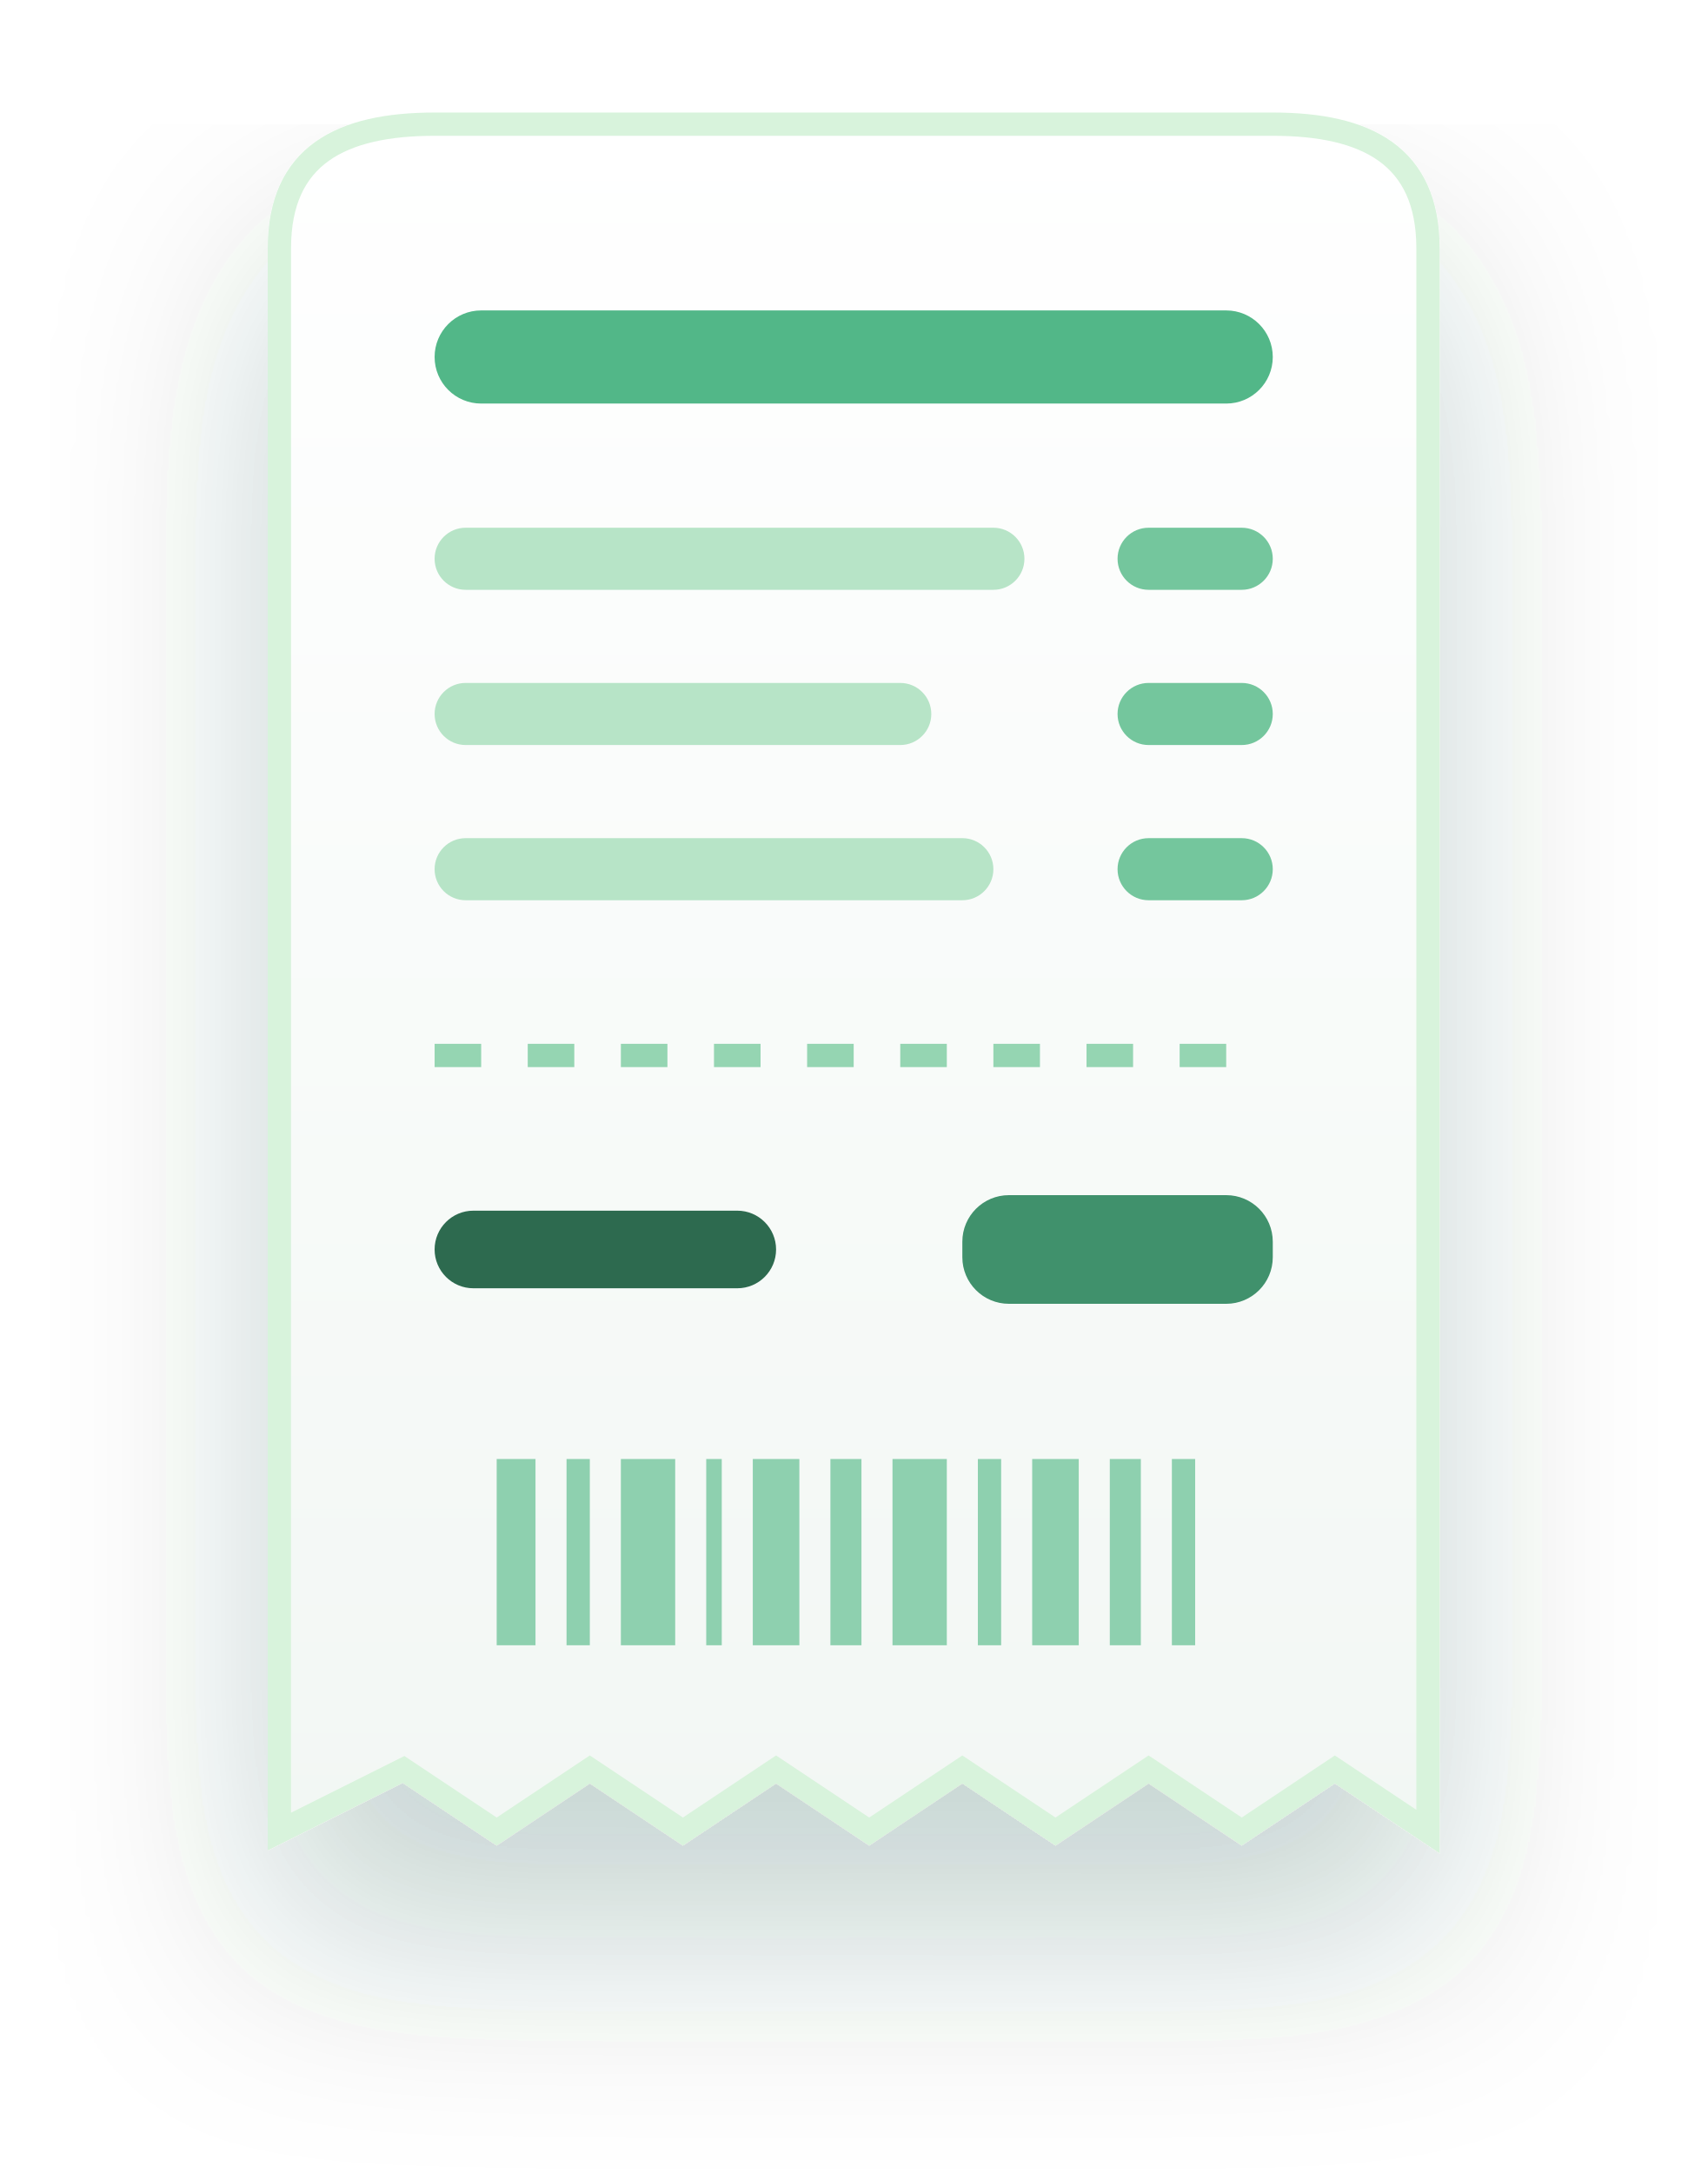
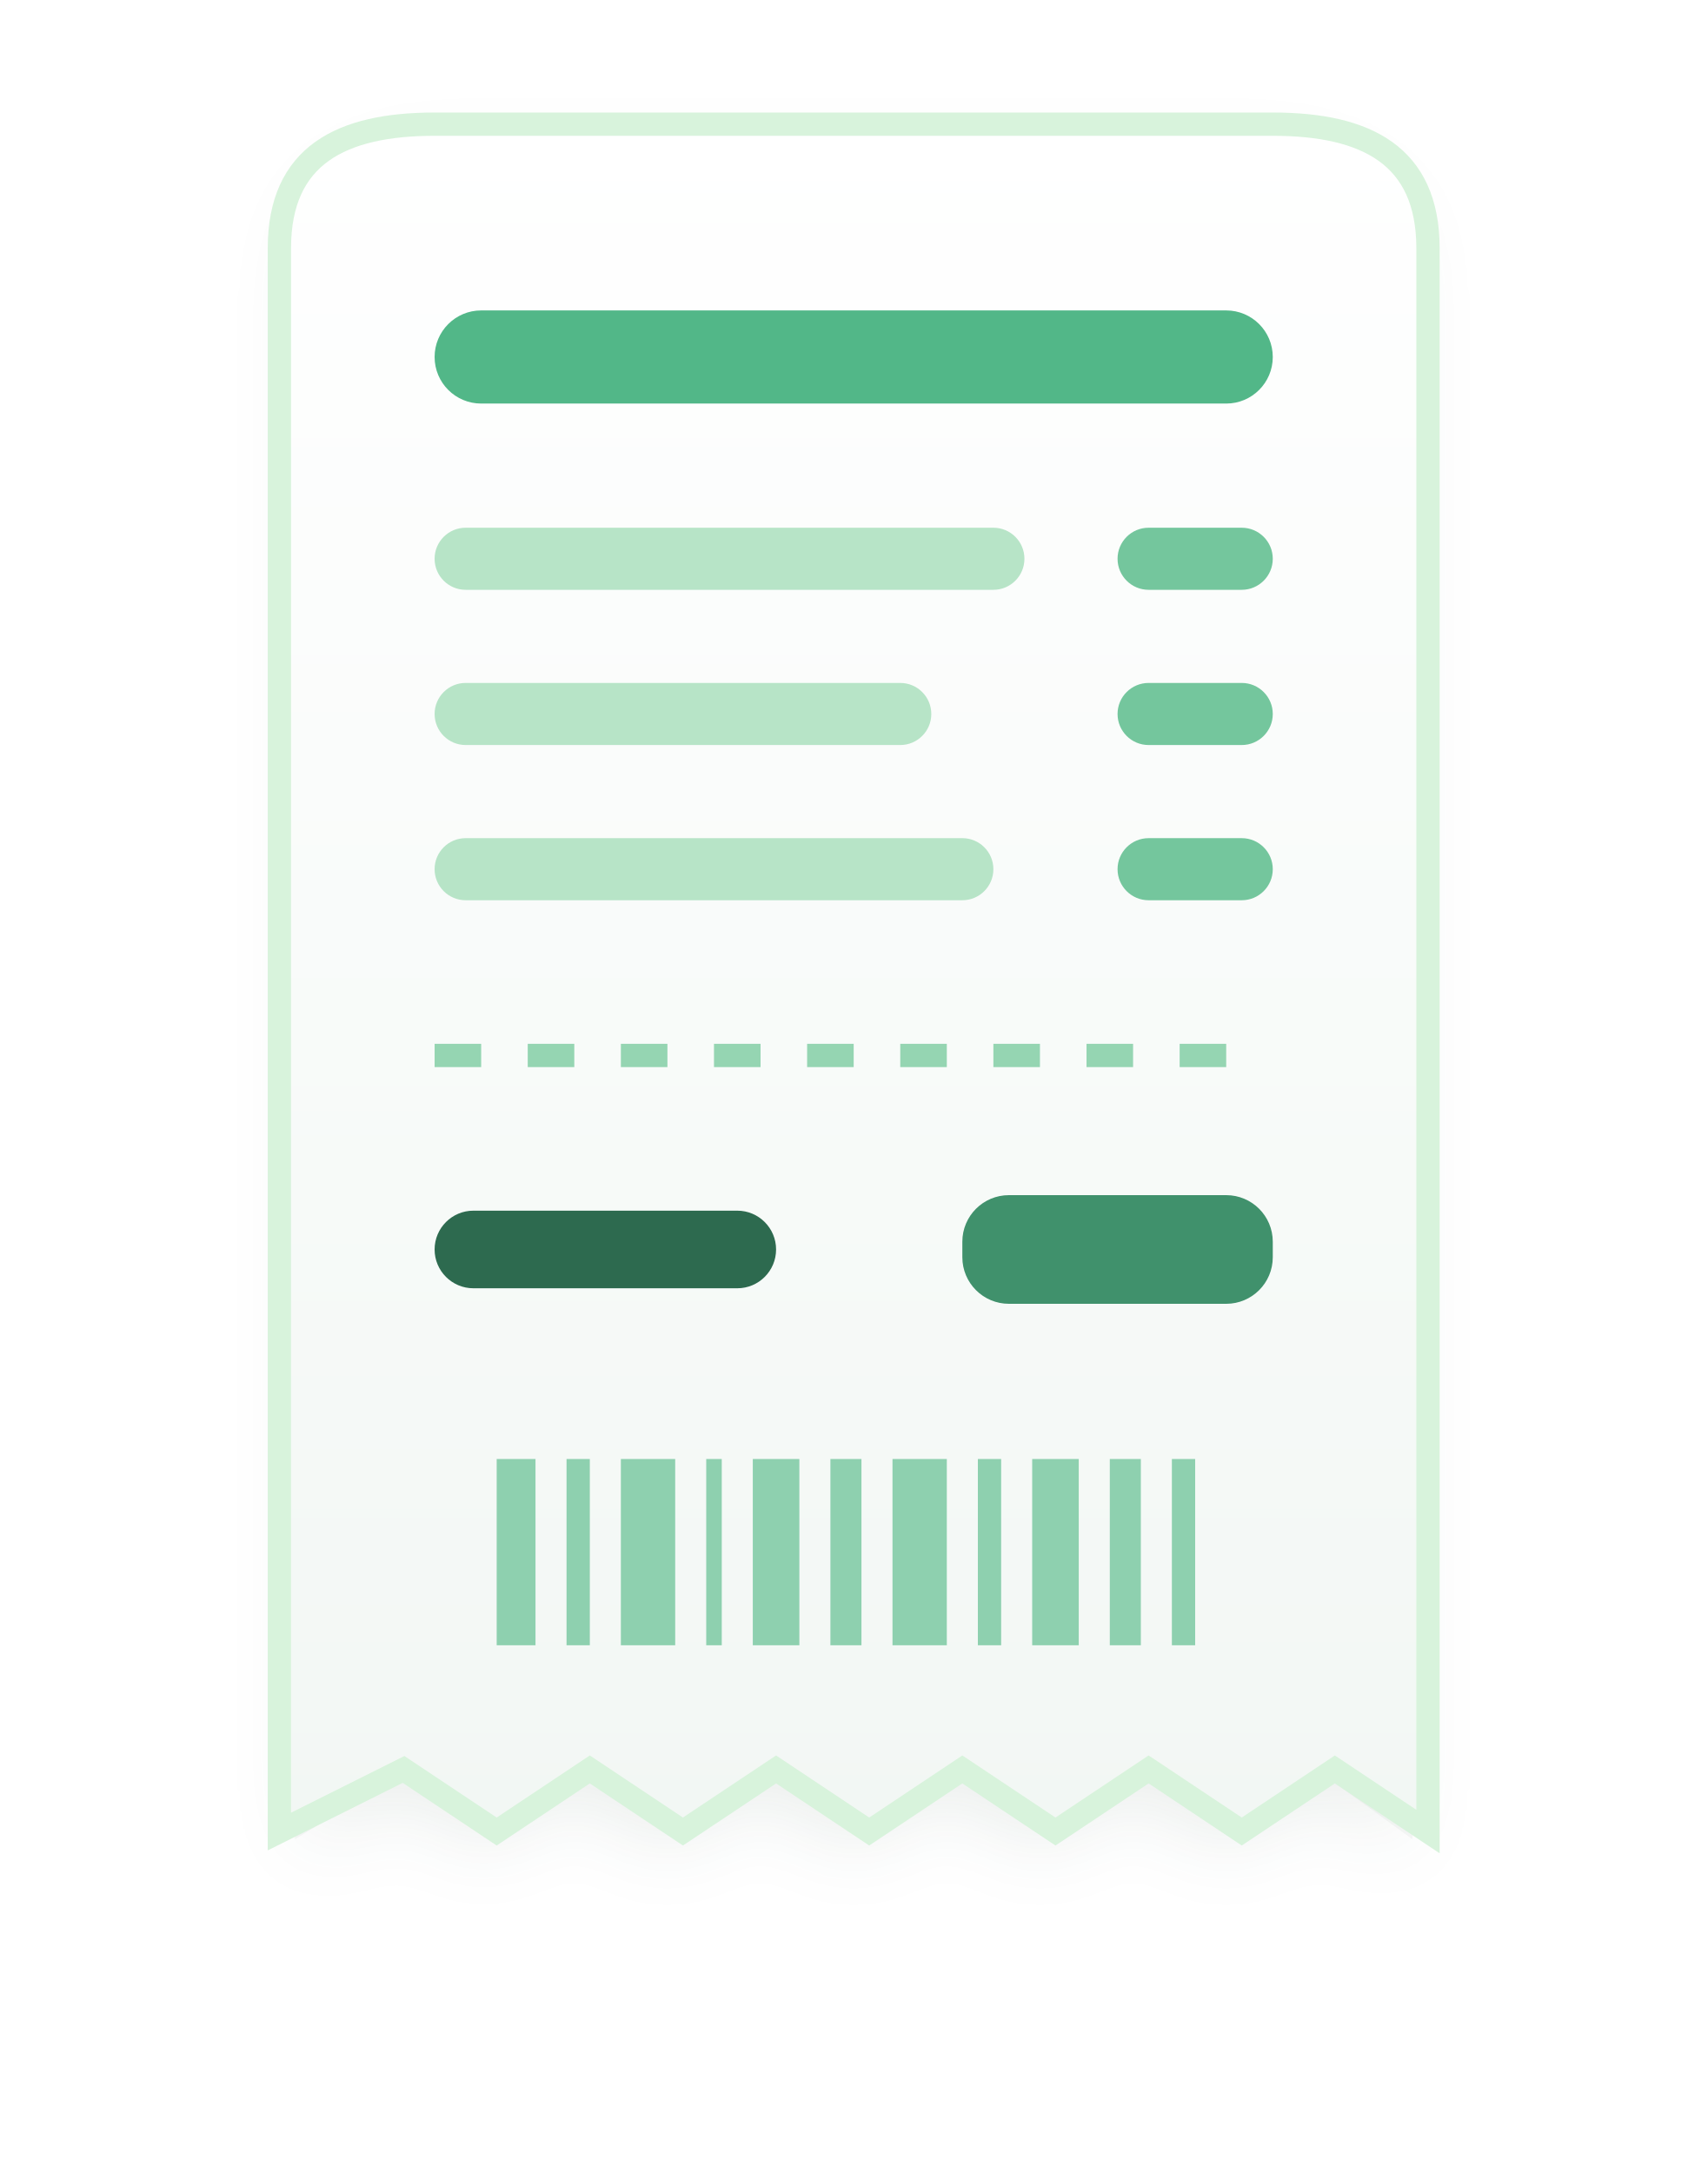
<svg xmlns="http://www.w3.org/2000/svg" viewBox="0 0 110 140" width="100%" height="100%">
  <defs>
    <linearGradient id="receiptBody" x1="0%" y1="0%" x2="0%" y2="100%">
      <stop offset="0%" stop-color="#ffffff" />
      <stop offset="100%" stop-color="#f2f7f4" />
    </linearGradient>
-     <filter id="receiptShadow" x="-20%" y="-20%" width="140%" height="140%">
-       <feDropShadow dx="0" dy="8" stdDeviation="7" flood-color="#1b4332" flood-opacity="0.22" />
+     <filter id="receiptShadow" x="0" y="0" width="110" height="140" filterUnits="userSpaceOnUse">
+       <feGaussianBlur stdDeviation="2.5" />
    </filter>
  </defs>
-   <path d="     M 18 16      C 18 10 22 8 28 8      L 82 8      C 88 8 92 10 92 16      L 92 118      L 86 114 L 80 118 L 74 114 L 68 118 L 62 114 L 56 118 L 50 114 L 44 118 L 38 114 L 32 118 L 26 114 L 18 118      Z" fill="url(#receiptBody)" stroke="#d8f3dc" stroke-width="1.5" filter="url(#receiptShadow)" />
+   <path d="     M 20 18      C 20 13 24 11 29 11      L 81 11      C 86 11 90 13 90 18      L 90 119      L 85 115 L 79 119 L 73 115 L 67 119 L 61 115 L 55 119 L 49 115 L 43 119 L 37 115 L 31 119 L 26 115 L 20 119      Z" fill="#1b4332" opacity="0.10" filter="url(#receiptShadow)" />
+   <path d="     M 19 17      C 19 11 23 9 28.5 9      L 81.5 9      C 87 9 91 11 91 17      L 91 118.5      L 85.5 114.5 L 79.5 118.5 L 73.5 114.5 L 67.5 118.5 L 61.5 114.5 L 55.5 118.5 L 49.5 114.5 L 43.5 118.5 L 37.5 114.5 L 31.5 118.5 L 25.5 114.5 L 19 118.5      Z" fill="#1b4332" opacity="0.04" />
+   <path d="     M 18 16      C 18 10 22 8 28 8      L 82 8      C 88 8 92 10 92 16      L 92 118      L 86 114 L 80 118 L 74 114 L 68 118 L 62 114 L 56 118 L 50 114 L 44 118 L 38 114 L 32 118 L 26 114 L 18 118      Z" fill="url(#receiptBody)" stroke="#d8f3dc" stroke-width="1.5" />
  <rect x="28" y="20" width="54" height="6" rx="3" fill="#52b788" />
  <rect x="28" y="34" width="38" height="4" rx="2" fill="#b7e4c7" />
  <rect x="72" y="34" width="10" height="4" rx="2" fill="#74c69d" />
  <rect x="28" y="44" width="32" height="4" rx="2" fill="#b7e4c7" />
  <rect x="72" y="44" width="10" height="4" rx="2" fill="#74c69d" />
  <rect x="28" y="54" width="36" height="4" rx="2" fill="#b7e4c7" />
  <rect x="72" y="54" width="10" height="4" rx="2" fill="#74c69d" />
  <line x1="28" y1="68" x2="82" y2="68" stroke="#95d5b2" stroke-width="1.5" stroke-dasharray="3 3" />
  <rect x="28" y="78" width="22" height="5" rx="2.5" fill="#2d6a4f" />
  <rect x="62" y="77" width="20" height="7" rx="3" fill="#40916c" />
  <g fill="#74c69d" opacity="0.8">
    <rect x="32" y="94" width="2.5" height="12" />
    <rect x="36.5" y="94" width="1.5" height="12" />
    <rect x="40" y="94" width="3.5" height="12" />
    <rect x="45.5" y="94" width="1" height="12" />
    <rect x="48.5" y="94" width="3" height="12" />
    <rect x="53.5" y="94" width="2" height="12" />
    <rect x="57.5" y="94" width="3.5" height="12" />
    <rect x="63" y="94" width="1.5" height="12" />
    <rect x="66.5" y="94" width="3" height="12" />
    <rect x="71.5" y="94" width="2" height="12" />
    <rect x="75.5" y="94" width="1.5" height="12" />
  </g>
</svg>
